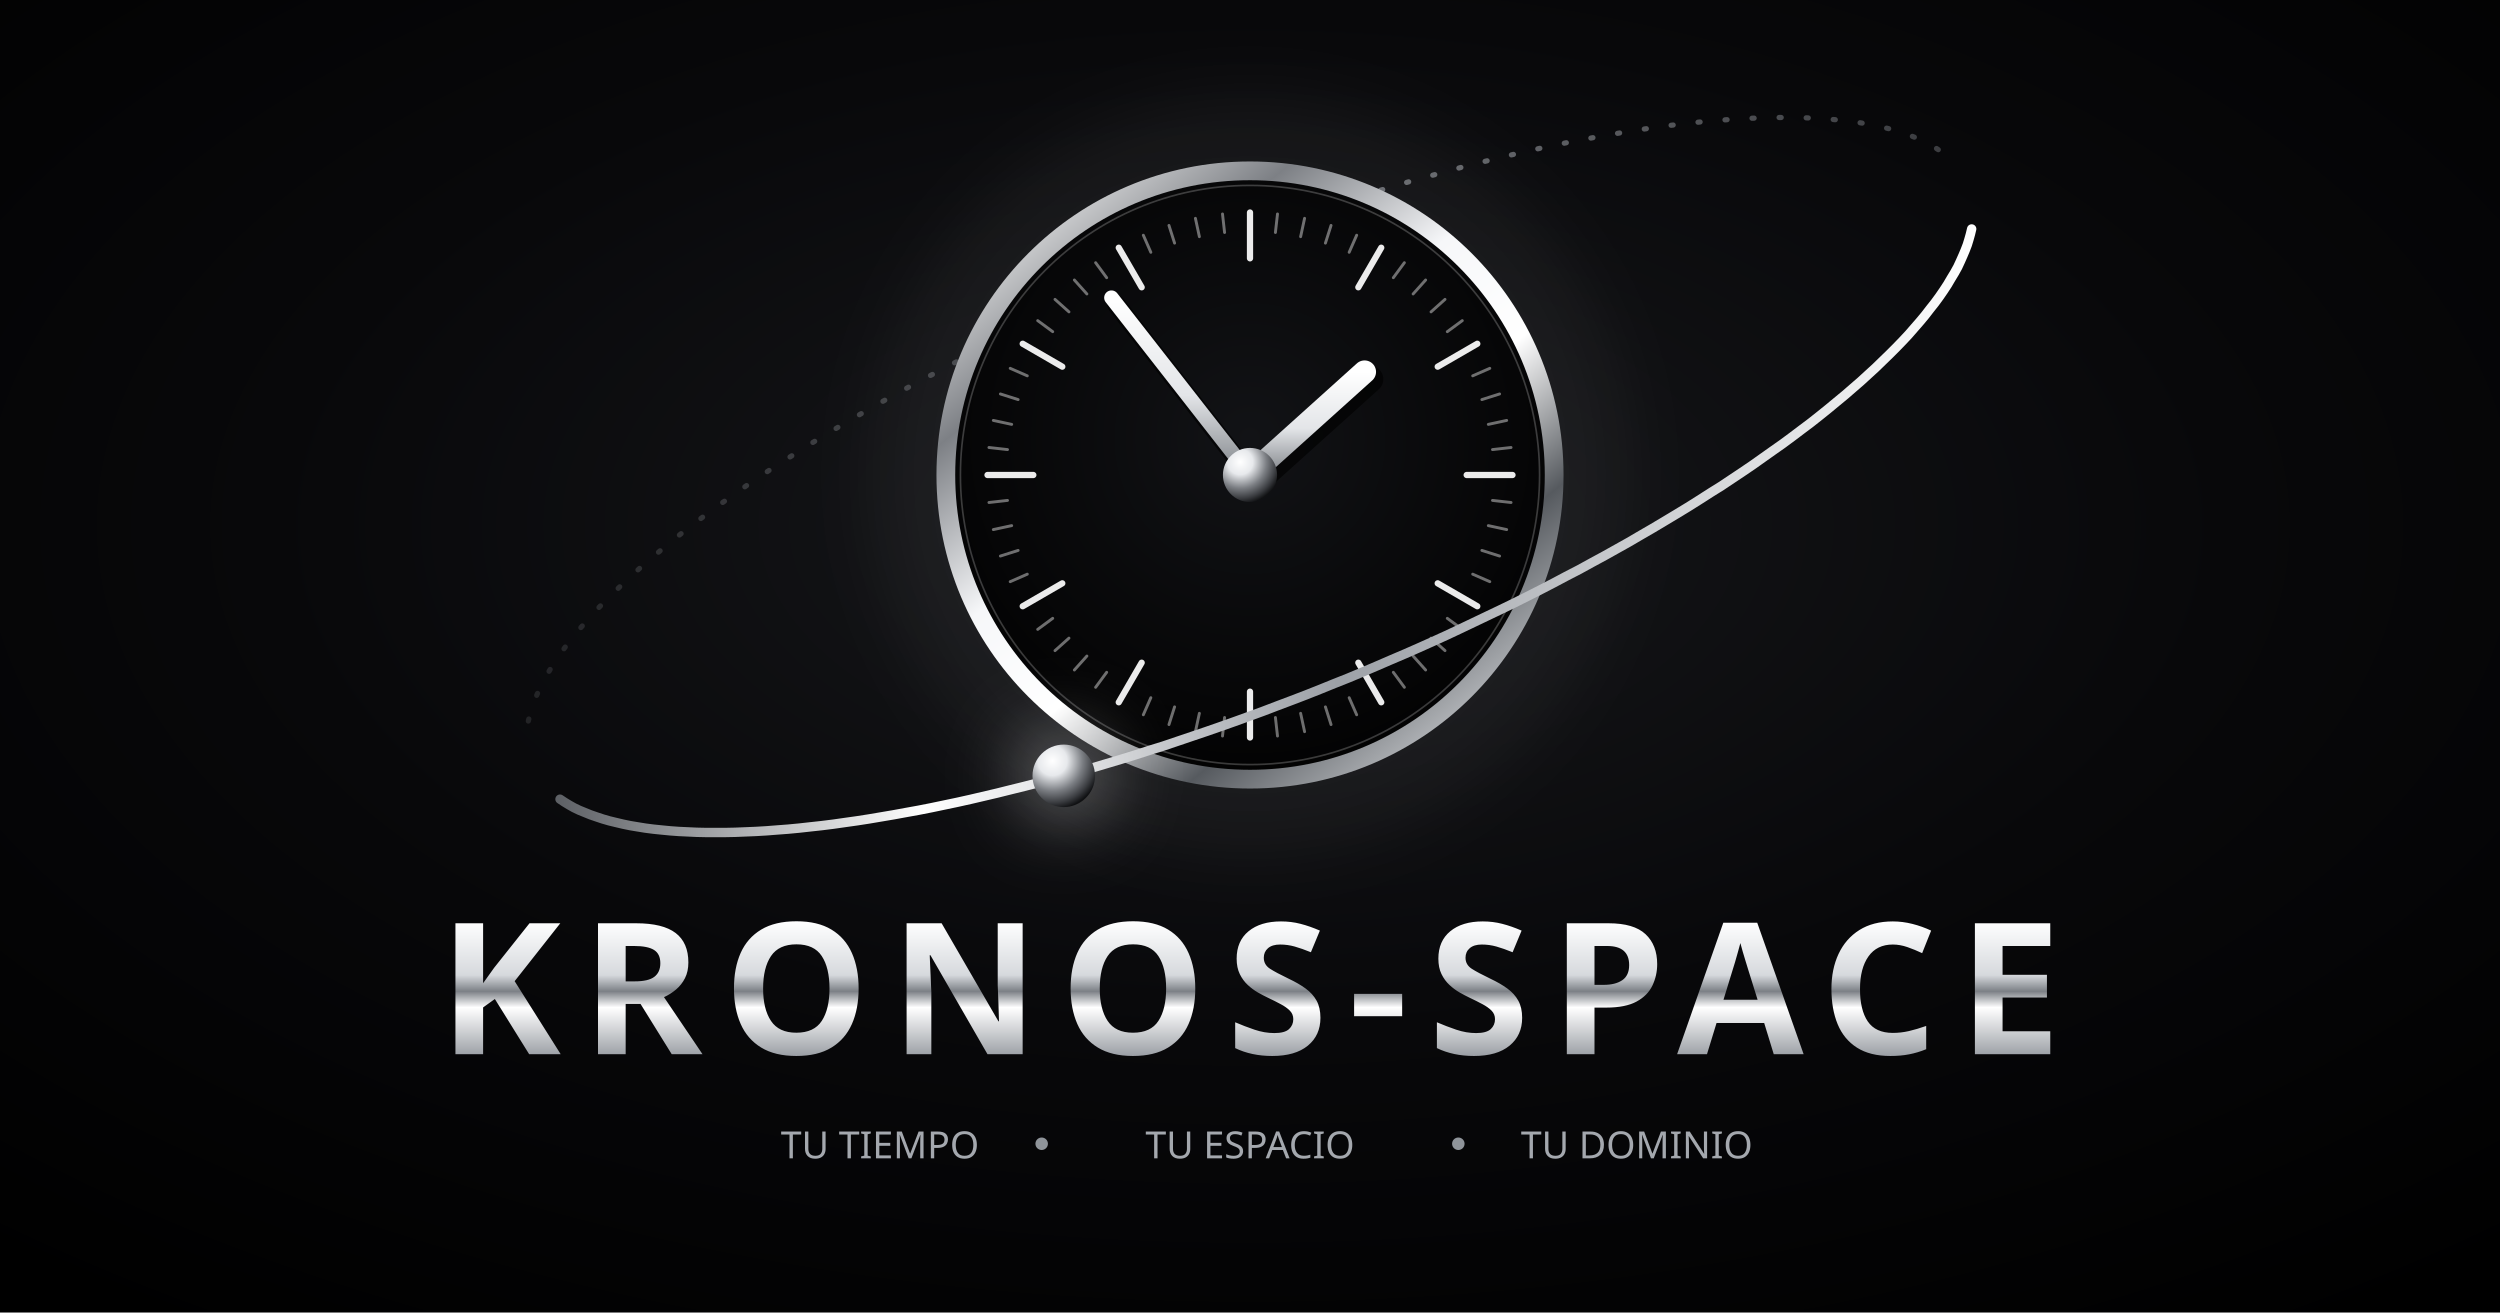
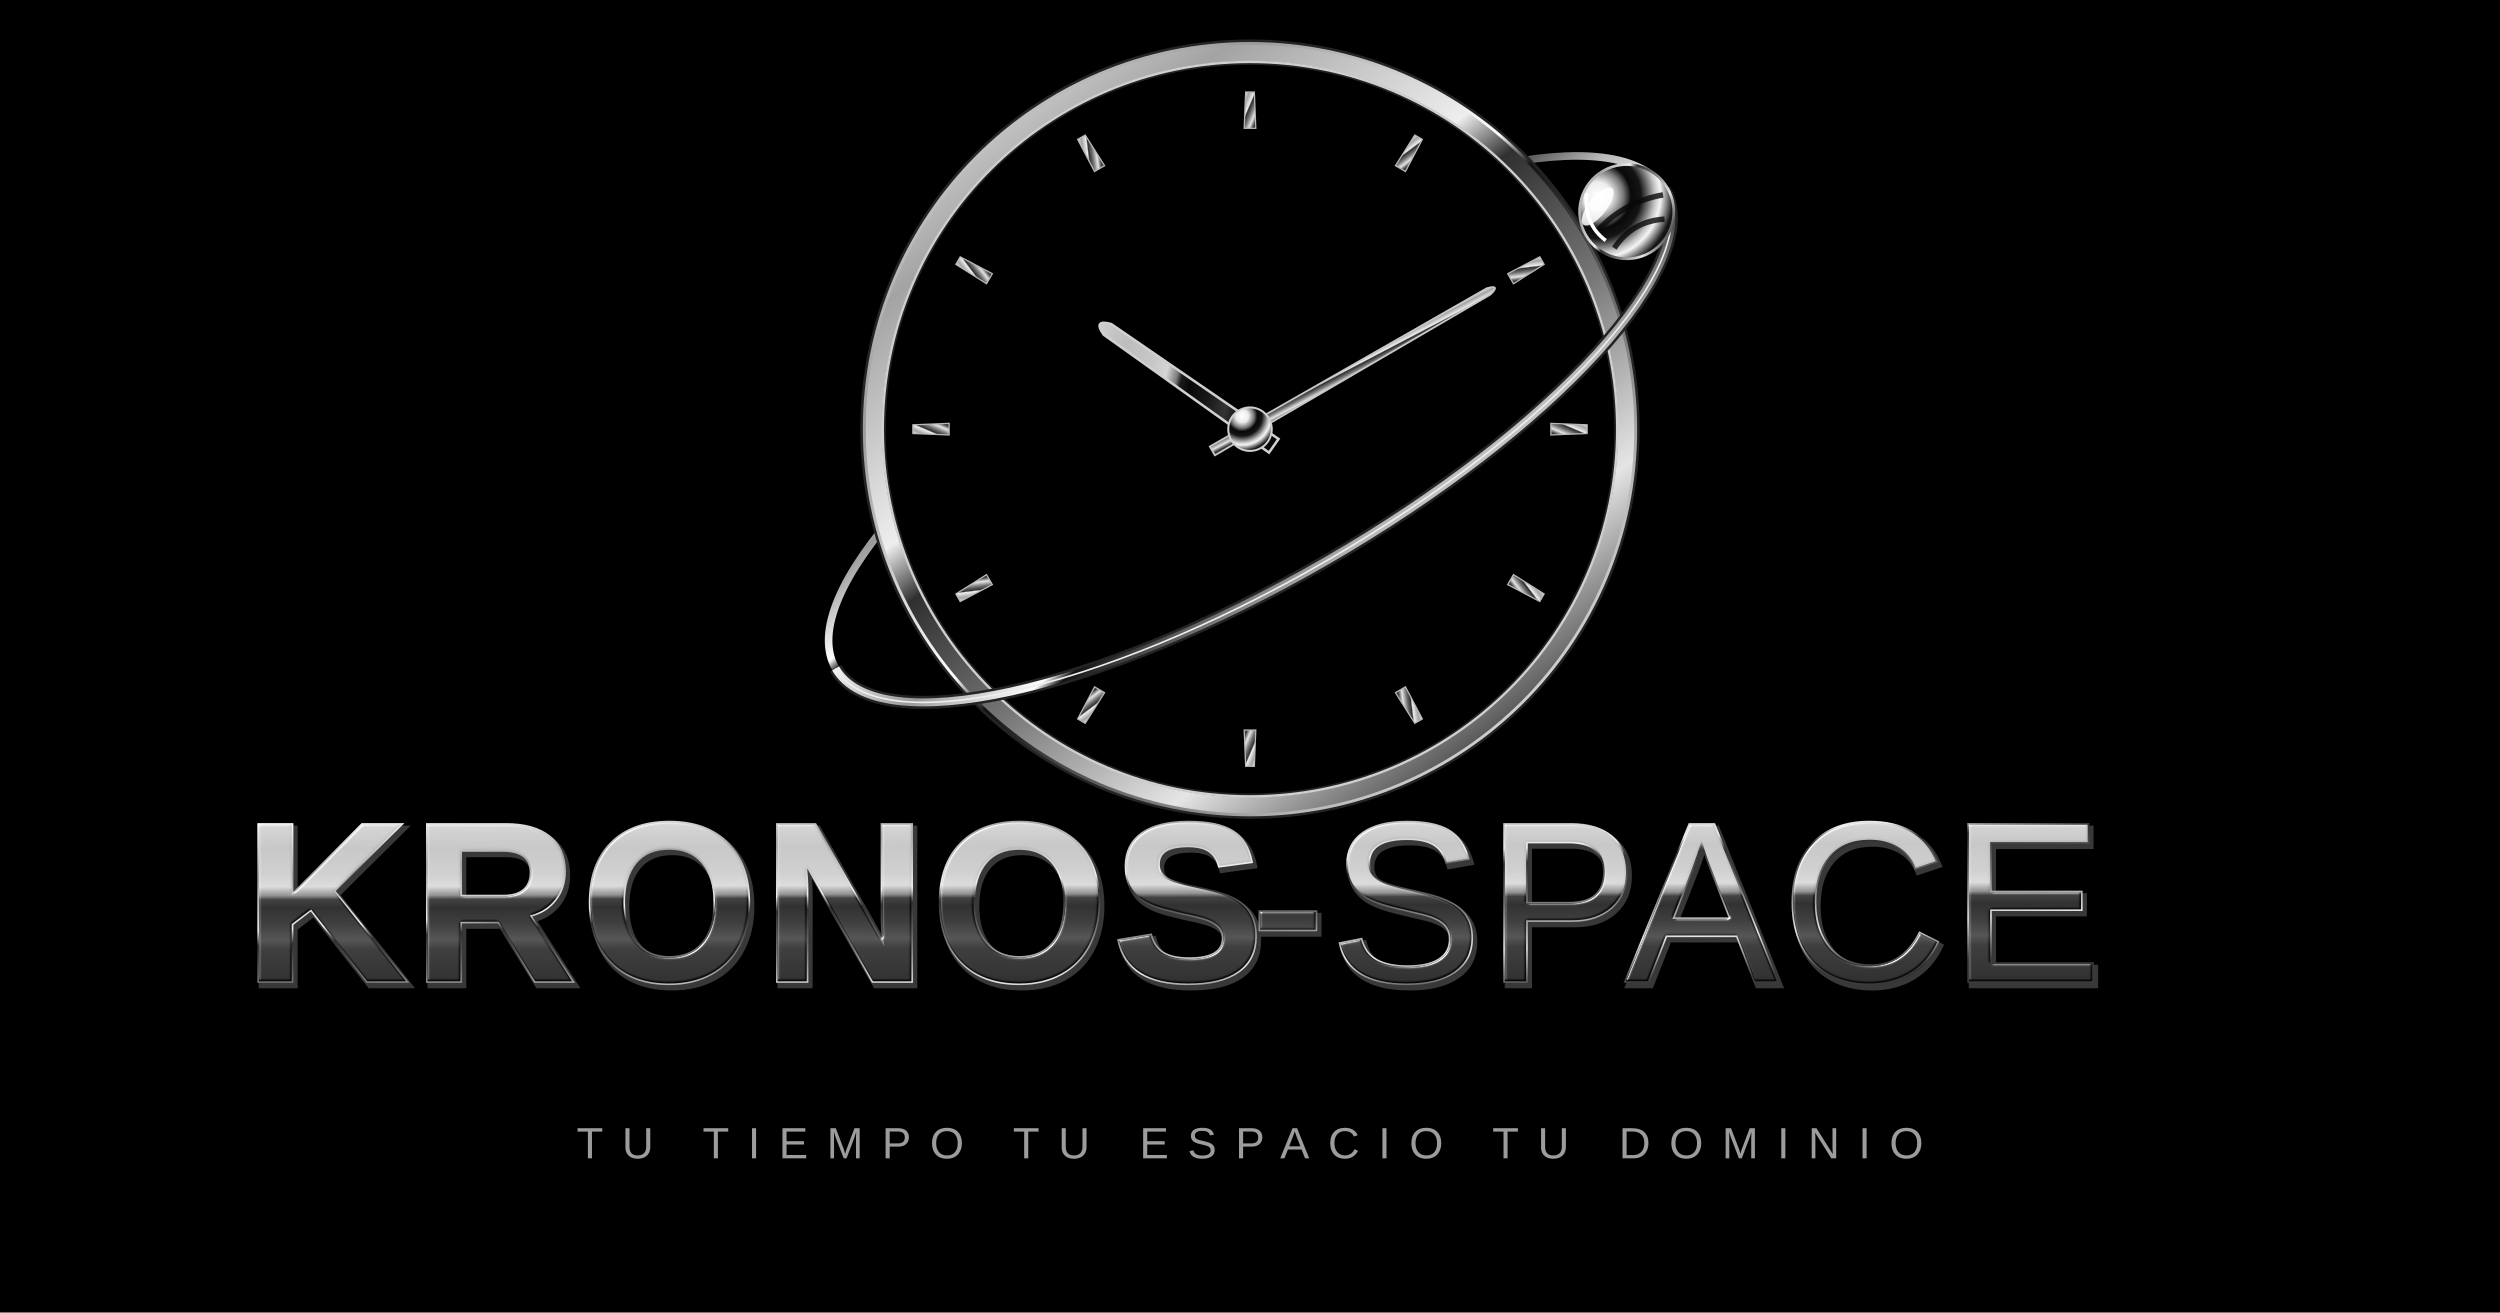
<svg xmlns="http://www.w3.org/2000/svg" width="1200" height="630" viewBox="0 0 1200 630">
  <defs>
-     <radialGradient id="fondo" cx="50%" cy="40%" r="75%">
-       <stop offset="0%" stop-color="#17181b" />
-       <stop offset="52%" stop-color="#08080a" />
-       <stop offset="100%" stop-color="#000000" />
+     <linearGradient id="k-face" x1="0" y1="0" x2="0.03" y2="1">
+       <stop offset="0" stop-color="#d0d0d0" />
+       <stop offset=".16" stop-color="#bdbdbd" />
+       <stop offset=".32" stop-color="#c7c7c7" />
+       <stop offset=".40" stop-color="#d5d5d5" />
+       <stop offset=".455" stop-color="#7c7c7c" />
+       <stop offset=".48" stop-color="#1c1c1c" />
+       <stop offset=".53" stop-color="#080808" />
+       <stop offset=".63" stop-color="#181818" />
+       <stop offset=".73" stop-color="#343434" />
+       <stop offset=".79" stop-color="#181818" />
+       <stop offset="1" stop-color="#080808" />
+     </linearGradient>
+     <linearGradient id="k-edge" x1="0" y1="0" x2=".75" y2="1">
+       <stop offset="0" stop-color="#ffffff" />
+       <stop offset=".22" stop-color="#a3a3a3" />
+       <stop offset=".43" stop-color="#eeeeee" />
+       <stop offset=".49" stop-color="#303030" />
+       <stop offset=".65" stop-color="#777777" />
+       <stop offset=".83" stop-color="#e5e5e5" />
+       <stop offset="1" stop-color="#3b3b3b" />
+     </linearGradient>
+     <linearGradient id="k-rim" x1="0" y1="0" x2="1" y2="1">
+       <stop offset="0" stop-color="#f5f5f5" />
+       <stop offset=".25" stop-color="#9a9a9a" />
+       <stop offset=".47" stop-color="#ffffff" />
+       <stop offset=".51" stop-color="#121212" />
+       <stop offset=".78" stop-color="#b8b8b8" />
+       <stop offset="1" stop-color="#fafafa" />
+     </linearGradient>
+     <radialGradient id="k-sphere" cx=".32" cy=".2" r=".8">
+       <stop offset="0" stop-color="#ffffff" />
+       <stop offset=".18" stop-color="#ededed" />
+       <stop offset=".34" stop-color="#777777" />
+       <stop offset=".44" stop-color="#090909" />
+       <stop offset=".57" stop-color="#141414" />
+       <stop offset=".76" stop-color="#c7c7c7" />
+       <stop offset=".83" stop-color="#f5f5f5" />
+       <stop offset="1" stop-color="#161616" />
    </radialGradient>
-     <linearGradient id="aro" x1="10%" y1="0%" x2="90%" y2="100%">
-       <stop offset="0%" stop-color="#ffffff" />
-       <stop offset="22%" stop-color="#7d8085" />
-       <stop offset="42%" stop-color="#f6f7f9" />
-       <stop offset="58%" stop-color="#ffffff" />
-       <stop offset="76%" stop-color="#565a5f" />
-       <stop offset="100%" stop-color="#e6e8eb" />
-     </linearGradient>
-     <linearGradient id="cromo" x1="0%" y1="0%" x2="0%" y2="100%">
-       <stop offset="0%" stop-color="#ffffff" />
-       <stop offset="55%" stop-color="#e3e5e8" />
-       <stop offset="100%" stop-color="#7f8388" />
-     </linearGradient>
-     <linearGradient id="orbitaFrente" x1="0%" y1="0%" x2="100%" y2="0%">
-       <stop offset="0%" stop-color="#5c5f64" />
-       <stop offset="26%" stop-color="#ffffff" />
-       <stop offset="55%" stop-color="#9da1a7" />
-       <stop offset="100%" stop-color="#ffffff" />
-     </linearGradient>
-     <linearGradient id="orbitaAtras" x1="0%" y1="0%" x2="100%" y2="0%">
-       <stop offset="0%" stop-color="#2a2b2e" />
-       <stop offset="60%" stop-color="#8a8d92" />
-       <stop offset="100%" stop-color="#4c4e52" />
-     </linearGradient>
-     <radialGradient id="esfera" cx="32%" cy="26%" r="78%">
-       <stop offset="0%" stop-color="#ffffff" />
-       <stop offset="30%" stop-color="#e7e9ec" />
-       <stop offset="62%" stop-color="#7b7e83" />
-       <stop offset="86%" stop-color="#3a3c40" />
-       <stop offset="100%" stop-color="#101113" />
-     </radialGradient>
-     <radialGradient id="cara" cx="50%" cy="44%" r="62%">
-       <stop offset="0%" stop-color="#121316" />
-       <stop offset="72%" stop-color="#060607" />
-       <stop offset="100%" stop-color="#000000" />
-     </radialGradient>
-     <linearGradient id="letras" x1="0%" y1="0%" x2="0%" y2="100%">
-       <stop offset="0%" stop-color="#ffffff" />
-       <stop offset="40%" stop-color="#d6d9dd" />
-       <stop offset="52%" stop-color="#7c8086" />
-       <stop offset="64%" stop-color="#ffffff" />
-       <stop offset="100%" stop-color="#9b9fa5" />
-     </linearGradient>
-     <filter id="brillo" x="-70%" y="-70%" width="240%" height="240%">
-       <feGaussianBlur stdDeviation="16" />
+     <filter id="k-bevel" x="-4%" y="-10%" width="108%" height="125%" color-interpolation-filters="sRGB">
+       <feGaussianBlur in="SourceAlpha" stdDeviation=".7" result="edge" />
+       <feSpecularLighting in="edge" surfaceScale="2.8" specularConstant="1.15" specularExponent="28" lighting-color="#ffffff" result="light">
+         <feDistantLight azimuth="230" elevation="48" />
+       </feSpecularLighting>
+       <feComposite in="light" in2="SourceAlpha" operator="in" result="clipped" />
+       <feMerge>
+         <feMergeNode in="SourceGraphic" />
+         <feMergeNode in="clipped" />
+       </feMerge>
    </filter>
  </defs>
-   <rect width="1200" height="630" fill="url(#fondo)" />
-   <circle cx="600" cy="228" r="180" fill="#ffffff" opacity="0.05" filter="url(#brillo)" />
-   <polyline points="253.6,346.1 254.2,343.6 254.9,341.1 255.7,338.5 256.7,335.9 257.8,333.3 259.0,330.6 260.3,327.8 261.8,325.1 263.5,322.3 265.2,319.4 267.1,316.5 269.1,313.6 271.3,310.6 273.6,307.7 276.0,304.6 278.5,301.6 281.2,298.5 283.9,295.4 286.8,292.3 289.9,289.1 293.0,286.0 296.3,282.8 299.7,279.5 303.2,276.3 306.8,273.0 310.5,269.8 314.3,266.5 318.3,263.2 322.4,259.8 326.5,256.5 330.8,253.1 335.2,249.8 339.7,246.4 344.3,243.0 349.0,239.7 353.8,236.3 358.6,232.9 363.6,229.5 368.7,226.1 373.8,222.7 379.1,219.4 384.4,216.0 389.8,212.6 395.4,209.2 400.9,205.9 406.6,202.5 412.3,199.2 418.1,195.8 424.0,192.5 429.9,189.2 436.0,185.9 442.0,182.6 448.2,179.4 454.4,176.1 460.6,172.9 466.9,169.7 473.3,166.5 479.7,163.4 486.2,160.3 492.7,157.2 499.2,154.1 505.8,151.0 512.4,148.0 519.1,145.0 525.7,142.1 532.5,139.2 539.2,136.3 546.0,133.4 552.7,130.6 559.5,127.9 566.4,125.1 573.2,122.4 580.0,119.8 586.9,117.2 593.7,114.6 600.6,112.1 607.5,109.6 614.3,107.2 621.2,104.8 628.0,102.5 634.8,100.2 641.6,97.9 648.4,95.8 655.2,93.6 662.0,91.5 668.7,89.5 675.4,87.5 682.1,85.6 688.8,83.8 695.4,82.0 701.9,80.2 708.5,78.5 715.0,76.9 721.4,75.3 727.8,73.8 734.2,72.3 740.5,70.9 746.7,69.6 752.9,68.3 759.0,67.1 765.1,66.0 771.1,64.9 777.0,63.9 782.9,62.9 788.7,62.0 794.4,61.2 800.0,60.4 805.6,59.7 811.1,59.1 816.5,58.5 821.8,58.0 827.1,57.6 832.2,57.2 837.3,56.9 842.2,56.7 847.1,56.5 851.9,56.4 856.5,56.4 861.1,56.4 865.6,56.5 869.9,56.7 874.2,56.9 878.3,57.2 882.4,57.6 886.3,58.0 890.2,58.5 893.9,59.1 897.5,59.7 900.9,60.4 904.3,61.2 907.6,62.0 910.7,62.9 913.7,63.9 916.6,64.9 919.3,66.0 922.0,67.1 924.5,68.3 926.8,69.6 929.1,71.0 931.2,72.4" fill="none" stroke="url(#orbitaAtras)" stroke-width="2.5" stroke-dasharray="1 12" stroke-linecap="round" opacity="0.75" />
-   <circle cx="600" cy="228" r="146" fill="url(#cara)" />
-   <circle cx="600" cy="228" r="146" fill="none" stroke="url(#aro)" stroke-width="9" />
-   <circle cx="600" cy="228" r="139" fill="none" stroke="#ffffff" stroke-width="0.8" opacity="0.22" />
-   <line x1="600.0" y1="102.0" x2="600.0" y2="124.0" stroke="#ffffff" stroke-width="3" stroke-linecap="round" opacity="0.92" />
-   <line x1="613.2" y1="102.7" x2="612.2" y2="111.6" stroke="#ffffff" stroke-width="1.4" stroke-linecap="round" opacity="0.42" />
-   <line x1="626.2" y1="104.8" x2="624.3" y2="113.6" stroke="#ffffff" stroke-width="1.4" stroke-linecap="round" opacity="0.42" />
-   <line x1="638.9" y1="108.2" x2="636.2" y2="116.7" stroke="#ffffff" stroke-width="1.4" stroke-linecap="round" opacity="0.42" />
-   <line x1="651.2" y1="112.9" x2="647.6" y2="121.1" stroke="#ffffff" stroke-width="1.4" stroke-linecap="round" opacity="0.42" />
-   <line x1="663.0" y1="118.9" x2="652.0" y2="137.9" stroke="#ffffff" stroke-width="3" stroke-linecap="round" opacity="0.92" />
-   <line x1="674.1" y1="126.1" x2="668.8" y2="133.3" stroke="#ffffff" stroke-width="1.4" stroke-linecap="round" opacity="0.42" />
-   <line x1="684.3" y1="134.4" x2="678.3" y2="141.1" stroke="#ffffff" stroke-width="1.4" stroke-linecap="round" opacity="0.42" />
-   <line x1="693.6" y1="143.7" x2="686.9" y2="149.7" stroke="#ffffff" stroke-width="1.4" stroke-linecap="round" opacity="0.42" />
-   <line x1="701.9" y1="153.9" x2="694.7" y2="159.2" stroke="#ffffff" stroke-width="1.4" stroke-linecap="round" opacity="0.42" />
-   <line x1="709.1" y1="165.0" x2="690.1" y2="176.0" stroke="#ffffff" stroke-width="3" stroke-linecap="round" opacity="0.92" />
-   <line x1="715.1" y1="176.8" x2="706.9" y2="180.4" stroke="#ffffff" stroke-width="1.4" stroke-linecap="round" opacity="0.42" />
-   <line x1="719.8" y1="189.1" x2="711.3" y2="191.8" stroke="#ffffff" stroke-width="1.4" stroke-linecap="round" opacity="0.42" />
-   <line x1="723.2" y1="201.8" x2="714.4" y2="203.7" stroke="#ffffff" stroke-width="1.4" stroke-linecap="round" opacity="0.42" />
-   <line x1="725.3" y1="214.8" x2="716.4" y2="215.8" stroke="#ffffff" stroke-width="1.4" stroke-linecap="round" opacity="0.42" />
-   <line x1="726.0" y1="228.0" x2="704.0" y2="228.0" stroke="#ffffff" stroke-width="3" stroke-linecap="round" opacity="0.92" />
-   <line x1="725.3" y1="241.2" x2="716.4" y2="240.2" stroke="#ffffff" stroke-width="1.4" stroke-linecap="round" opacity="0.42" />
-   <line x1="723.2" y1="254.2" x2="714.4" y2="252.3" stroke="#ffffff" stroke-width="1.4" stroke-linecap="round" opacity="0.42" />
-   <line x1="719.8" y1="266.9" x2="711.3" y2="264.2" stroke="#ffffff" stroke-width="1.4" stroke-linecap="round" opacity="0.42" />
-   <line x1="715.1" y1="279.2" x2="706.9" y2="275.6" stroke="#ffffff" stroke-width="1.4" stroke-linecap="round" opacity="0.42" />
-   <line x1="709.1" y1="291.0" x2="690.1" y2="280.0" stroke="#ffffff" stroke-width="3" stroke-linecap="round" opacity="0.92" />
-   <line x1="701.9" y1="302.1" x2="694.7" y2="296.8" stroke="#ffffff" stroke-width="1.4" stroke-linecap="round" opacity="0.42" />
-   <line x1="693.6" y1="312.3" x2="686.9" y2="306.3" stroke="#ffffff" stroke-width="1.4" stroke-linecap="round" opacity="0.42" />
-   <line x1="684.3" y1="321.6" x2="678.3" y2="314.9" stroke="#ffffff" stroke-width="1.4" stroke-linecap="round" opacity="0.42" />
-   <line x1="674.1" y1="329.9" x2="668.8" y2="322.7" stroke="#ffffff" stroke-width="1.4" stroke-linecap="round" opacity="0.42" />
-   <line x1="663.0" y1="337.1" x2="652.0" y2="318.1" stroke="#ffffff" stroke-width="3" stroke-linecap="round" opacity="0.92" />
-   <line x1="651.2" y1="343.1" x2="647.6" y2="334.9" stroke="#ffffff" stroke-width="1.4" stroke-linecap="round" opacity="0.42" />
-   <line x1="638.9" y1="347.8" x2="636.2" y2="339.3" stroke="#ffffff" stroke-width="1.4" stroke-linecap="round" opacity="0.42" />
-   <line x1="626.2" y1="351.2" x2="624.3" y2="342.4" stroke="#ffffff" stroke-width="1.4" stroke-linecap="round" opacity="0.42" />
-   <line x1="613.2" y1="353.3" x2="612.2" y2="344.4" stroke="#ffffff" stroke-width="1.4" stroke-linecap="round" opacity="0.42" />
-   <line x1="600.0" y1="354.0" x2="600.0" y2="332.0" stroke="#ffffff" stroke-width="3" stroke-linecap="round" opacity="0.92" />
-   <line x1="586.8" y1="353.3" x2="587.8" y2="344.4" stroke="#ffffff" stroke-width="1.4" stroke-linecap="round" opacity="0.42" />
-   <line x1="573.8" y1="351.2" x2="575.7" y2="342.4" stroke="#ffffff" stroke-width="1.4" stroke-linecap="round" opacity="0.42" />
-   <line x1="561.1" y1="347.8" x2="563.8" y2="339.3" stroke="#ffffff" stroke-width="1.4" stroke-linecap="round" opacity="0.42" />
-   <line x1="548.8" y1="343.1" x2="552.4" y2="334.9" stroke="#ffffff" stroke-width="1.4" stroke-linecap="round" opacity="0.42" />
-   <line x1="537.0" y1="337.1" x2="548.0" y2="318.1" stroke="#ffffff" stroke-width="3" stroke-linecap="round" opacity="0.92" />
-   <line x1="525.9" y1="329.9" x2="531.2" y2="322.7" stroke="#ffffff" stroke-width="1.4" stroke-linecap="round" opacity="0.42" />
-   <line x1="515.7" y1="321.6" x2="521.7" y2="314.9" stroke="#ffffff" stroke-width="1.4" stroke-linecap="round" opacity="0.42" />
-   <line x1="506.4" y1="312.3" x2="513.1" y2="306.3" stroke="#ffffff" stroke-width="1.4" stroke-linecap="round" opacity="0.42" />
-   <line x1="498.1" y1="302.1" x2="505.3" y2="296.8" stroke="#ffffff" stroke-width="1.4" stroke-linecap="round" opacity="0.42" />
-   <line x1="490.9" y1="291.0" x2="509.9" y2="280.0" stroke="#ffffff" stroke-width="3" stroke-linecap="round" opacity="0.92" />
-   <line x1="484.9" y1="279.2" x2="493.1" y2="275.6" stroke="#ffffff" stroke-width="1.4" stroke-linecap="round" opacity="0.42" />
-   <line x1="480.2" y1="266.9" x2="488.7" y2="264.2" stroke="#ffffff" stroke-width="1.4" stroke-linecap="round" opacity="0.42" />
-   <line x1="476.8" y1="254.2" x2="485.6" y2="252.3" stroke="#ffffff" stroke-width="1.4" stroke-linecap="round" opacity="0.42" />
-   <line x1="474.7" y1="241.2" x2="483.6" y2="240.2" stroke="#ffffff" stroke-width="1.4" stroke-linecap="round" opacity="0.42" />
-   <line x1="474.0" y1="228.0" x2="496.0" y2="228.0" stroke="#ffffff" stroke-width="3" stroke-linecap="round" opacity="0.92" />
-   <line x1="474.7" y1="214.8" x2="483.6" y2="215.8" stroke="#ffffff" stroke-width="1.4" stroke-linecap="round" opacity="0.42" />
-   <line x1="476.8" y1="201.8" x2="485.6" y2="203.7" stroke="#ffffff" stroke-width="1.4" stroke-linecap="round" opacity="0.42" />
-   <line x1="480.2" y1="189.1" x2="488.7" y2="191.8" stroke="#ffffff" stroke-width="1.4" stroke-linecap="round" opacity="0.42" />
-   <line x1="484.9" y1="176.8" x2="493.1" y2="180.4" stroke="#ffffff" stroke-width="1.4" stroke-linecap="round" opacity="0.42" />
-   <line x1="490.9" y1="165.0" x2="509.9" y2="176.0" stroke="#ffffff" stroke-width="3" stroke-linecap="round" opacity="0.92" />
-   <line x1="498.1" y1="153.9" x2="505.3" y2="159.2" stroke="#ffffff" stroke-width="1.4" stroke-linecap="round" opacity="0.42" />
-   <line x1="506.4" y1="143.7" x2="513.1" y2="149.7" stroke="#ffffff" stroke-width="1.4" stroke-linecap="round" opacity="0.42" />
-   <line x1="515.7" y1="134.4" x2="521.7" y2="141.1" stroke="#ffffff" stroke-width="1.4" stroke-linecap="round" opacity="0.42" />
-   <line x1="525.9" y1="126.1" x2="531.2" y2="133.3" stroke="#ffffff" stroke-width="1.4" stroke-linecap="round" opacity="0.42" />
-   <line x1="537.0" y1="118.9" x2="548.0" y2="137.9" stroke="#ffffff" stroke-width="3" stroke-linecap="round" opacity="0.92" />
-   <line x1="548.8" y1="112.9" x2="552.4" y2="121.1" stroke="#ffffff" stroke-width="1.4" stroke-linecap="round" opacity="0.42" />
-   <line x1="561.1" y1="108.2" x2="563.8" y2="116.7" stroke="#ffffff" stroke-width="1.4" stroke-linecap="round" opacity="0.42" />
-   <line x1="573.8" y1="104.8" x2="575.7" y2="113.6" stroke="#ffffff" stroke-width="1.4" stroke-linecap="round" opacity="0.42" />
-   <line x1="586.8" y1="102.7" x2="587.8" y2="111.6" stroke="#ffffff" stroke-width="1.4" stroke-linecap="round" opacity="0.42" />
-   <line x1="602.5" y1="231.5" x2="657.5" y2="182.0" stroke="#000000" stroke-width="13" stroke-linecap="round" opacity="0.65" />
-   <line x1="600" y1="228" x2="655.0" y2="178.5" stroke="url(#cromo)" stroke-width="11" stroke-linecap="round" />
-   <line x1="602.5" y1="231.5" x2="536.0" y2="146.4" stroke="#000000" stroke-width="9" stroke-linecap="round" opacity="0.65" />
-   <line x1="600" y1="228" x2="533.5" y2="142.9" stroke="url(#cromo)" stroke-width="7" stroke-linecap="round" />
-   <circle cx="600" cy="228" r="13" fill="url(#esfera)" />
-   <polyline points="946.4,109.9 945.8,112.4 945.1,114.9 944.3,117.5 943.3,120.1 942.2,122.7 941.0,125.4 939.7,128.2 938.2,130.9 936.5,133.7 934.8,136.6 932.9,139.5 930.9,142.4 928.7,145.4 926.4,148.3 924.0,151.4 921.5,154.4 918.8,157.5 916.1,160.6 913.2,163.7 910.1,166.9 907.0,170.0 903.7,173.2 900.3,176.5 896.8,179.7 893.2,183.0 889.5,186.2 885.7,189.5 881.7,192.8 877.6,196.2 873.5,199.5 869.2,202.9 864.8,206.2 860.3,209.6 855.7,213.0 851.0,216.3 846.2,219.7 841.4,223.1 836.4,226.5 831.3,229.9 826.2,233.3 820.9,236.6 815.6,240.0 810.2,243.4 804.6,246.8 799.1,250.1 793.4,253.5 787.7,256.8 781.9,260.2 776.0,263.5 770.1,266.8 764.0,270.1 758.0,273.4 751.8,276.6 745.6,279.9 739.4,283.1 733.1,286.3 726.7,289.5 720.3,292.6 713.8,295.7 707.3,298.8 700.8,301.9 694.2,305.0 687.6,308.0 680.9,311.0 674.3,313.9 667.5,316.8 660.8,319.7 654.0,322.6 647.3,325.4 640.5,328.1 633.6,330.9 626.8,333.6 620.0,336.2 613.1,338.8 606.3,341.4 599.4,343.9 592.5,346.4 585.7,348.8 578.8,351.2 572.0,353.5 565.2,355.8 558.4,358.1 551.6,360.2 544.8,362.4 538.0,364.5 531.3,366.5 524.6,368.5 517.9,370.4 511.2,372.2 504.6,374.0 498.1,375.8 491.5,377.5 485.0,379.1 478.6,380.7 472.2,382.2 465.8,383.7 459.5,385.1 453.3,386.4 447.1,387.7 441.0,388.9 434.9,390.0 428.9,391.1 423.0,392.1 417.1,393.1 411.3,394.0 405.6,394.8 400.0,395.6 394.4,396.3 388.9,396.9 383.5,397.5 378.2,398.0 372.9,398.4 367.8,398.8 362.7,399.1 357.8,399.3 352.9,399.5 348.1,399.6 343.5,399.6 338.9,399.6 334.4,399.5 330.1,399.3 325.8,399.1 321.7,398.8 317.6,398.4 313.7,398.0 309.8,397.5 306.1,396.9 302.5,396.3 299.1,395.6 295.7,394.8 292.4,394.0 289.3,393.1 286.3,392.1 283.4,391.1 280.7,390.0 278.0,388.9 275.5,387.7 273.2,386.4 270.9,385.0 268.8,383.6" fill="none" stroke="url(#orbitaFrente)" stroke-width="4.5" stroke-linecap="round" />
-   <circle cx="510.6" cy="372.4" r="24" fill="#ffffff" opacity="0.28" filter="url(#brillo)" />
-   <circle cx="510.6" cy="372.4" r="15" fill="url(#esfera)" />
-   <text x="600" y="506" text-anchor="middle" font-family="Orbitron" font-size="88" font-weight="800" letter-spacing="10" fill="url(#letras)">KRONOS-SPACE</text>
-   <g fill="#8f949a">
-     <circle cx="500" cy="549" r="3" />
-     <circle cx="700" cy="549" r="3" />
+   <rect width="1200" height="630" fill="#000000" />
+   <g transform="translate(321.6 -72.4) scale(1.74)">
+     <g transform="translate(160 160) rotate(-30)">
+       <path d="M-132 0 A132 42 0 0 1 132 0" fill="none" stroke="url(#k-rim)" stroke-width="2.1" />
+     </g>
+     <circle cx="160" cy="160" r="104" fill="#000000" stroke="#242424" stroke-width="7" />
+     <circle cx="160" cy="160" r="104" fill="none" stroke="url(#k-edge)" stroke-width="5" />
+     <circle cx="160" cy="160" r="101.3" fill="none" stroke="#d0d0d0" stroke-width=".65" />
+     <circle cx="160" cy="160" r="106.4" fill="none" stroke="url(#k-rim)" stroke-width=".8" />
+     <path d="M158.8 67 L161.2 67 L161.6 77 L158.4 77 Z" transform="rotate(0 160 160)" fill="url(#k-edge)" stroke="#b8b8b8" stroke-width=".35" />
+     <path d="M158.8 67 L161.2 67 L161.6 77 L158.4 77 Z" transform="rotate(30 160 160)" fill="url(#k-edge)" stroke="#b8b8b8" stroke-width=".35" />
+     <path d="M158.8 67 L161.2 67 L161.6 77 L158.4 77 Z" transform="rotate(60 160 160)" fill="url(#k-edge)" stroke="#b8b8b8" stroke-width=".35" />
+     <path d="M158.8 67 L161.2 67 L161.6 77 L158.4 77 Z" transform="rotate(90 160 160)" fill="url(#k-edge)" stroke="#b8b8b8" stroke-width=".35" />
+     <path d="M158.8 67 L161.2 67 L161.6 77 L158.4 77 Z" transform="rotate(120 160 160)" fill="url(#k-edge)" stroke="#b8b8b8" stroke-width=".35" />
+     <path d="M158.8 67 L161.2 67 L161.6 77 L158.4 77 Z" transform="rotate(150 160 160)" fill="url(#k-edge)" stroke="#b8b8b8" stroke-width=".35" />
+     <path d="M158.8 67 L161.2 67 L161.6 77 L158.4 77 Z" transform="rotate(180 160 160)" fill="url(#k-edge)" stroke="#b8b8b8" stroke-width=".35" />
+     <path d="M158.8 67 L161.2 67 L161.6 77 L158.4 77 Z" transform="rotate(210 160 160)" fill="url(#k-edge)" stroke="#b8b8b8" stroke-width=".35" />
+     <path d="M158.8 67 L161.2 67 L161.6 77 L158.4 77 Z" transform="rotate(240 160 160)" fill="url(#k-edge)" stroke="#b8b8b8" stroke-width=".35" />
+     <path d="M158.8 67 L161.2 67 L161.6 77 L158.4 77 Z" transform="rotate(270 160 160)" fill="url(#k-edge)" stroke="#b8b8b8" stroke-width=".35" />
+     <path d="M158.8 67 L161.2 67 L161.6 77 L158.4 77 Z" transform="rotate(300 160 160)" fill="url(#k-edge)" stroke="#b8b8b8" stroke-width=".35" />
+     <path d="M158.8 67 L161.2 67 L161.6 77 L158.4 77 Z" transform="rotate(330 160 160)" fill="url(#k-edge)" stroke="#b8b8b8" stroke-width=".35" />
+     <g transform="rotate(305 160 160)">
+       <path d="M157.7 168 L158.2 112 Q160 107 161.8 112 L162.3 168 Z" fill="url(#k-face)" stroke="#d0d0d0" stroke-width=".7" />
+     </g>
+     <g transform="rotate(60 160 160)">
+       <path d="M158.6 172 L159 84 Q160 80 161 84 L161.4 172 Z" fill="url(#k-edge)" stroke="#c7c7c7" stroke-width=".5" />
+     </g>
+     <g transform="rotate(0 160 160)">
+       <circle cx="160" cy="160" r="6" fill="url(#k-sphere)" stroke="#d0d0d0" stroke-width=".55" />
+     </g>
+     <g transform="translate(160 160) rotate(-30)">
+       <path d="M132 0 A132 42 0 0 1 -132 0" fill="none" stroke="#242424" stroke-width="3.6" />
+       <path d="M132 0 A132 42 0 0 1 -132 0" fill="none" stroke="url(#k-rim)" stroke-width="2.2" />
+       <path d="M132 0 A132 42 0 0 1 -132 0" fill="none" stroke="#eeeeee" stroke-width=".45" />
+     </g>
+     <g transform="translate(160 160) rotate(-30) translate(120 0)" opacity="1">
+       <circle r="13" fill="url(#k-sphere)" stroke="url(#k-edge)" stroke-width=".75" />
+       <ellipse cx="-3.8" cy="-7.2" rx="6.4" ry="2.5" fill="#ffffff" opacity=".85" transform="rotate(-22)" />
+       <path d="M-11 1 Q0 -3 11 1 M-8 7 Q0 3 8 7" fill="none" stroke="#080808" stroke-width="1.5" opacity=".8" />
+       <path d="M-7 -10 Q-12 -3 -9 4" fill="none" stroke="#ffffff" stroke-width="1" />
+     </g>
  </g>
-   <g font-family="Orbitron" font-size="18" font-weight="400" fill="#a4a8ae">
-     <text x="470" y="556" text-anchor="end">TU TIEMPO</text>
-     <text x="600" y="556" text-anchor="middle">TU ESPACIO</text>
-     <text x="730" y="556" text-anchor="start">TU DOMINIO</text>
+   <g transform="translate(96 366) scale(1.05)">
+     <text y="100" transform="translate(1.3 1.8)" font-family="Kronos Brand, Arial, Helvetica, sans-serif" font-size="104" letter-spacing="2" fill="#080808" stroke="#383838" stroke-width="2.8">
+       <tspan x="20" textLength="460" length-adjust="spacingAndGlyphs" font-weight="650">KRONOS</tspan>
+       <tspan x="480" textLength="460" length-adjust="spacingAndGlyphs" font-weight="250">-SPACE</tspan>
+     </text>
+     <text y="100" font-family="Kronos Brand, Arial, Helvetica, sans-serif" font-size="104" letter-spacing="2" fill="url(#k-face)" stroke="url(#k-edge)" stroke-width="1.5" paint-order="stroke fill" filter="url(#k-bevel)">
+       <tspan x="20" textLength="460" length-adjust="spacingAndGlyphs" font-weight="650">KRONOS</tspan>
+       <tspan x="480" textLength="460" length-adjust="spacingAndGlyphs" font-weight="250">-SPACE</tspan>
+     </text>
  </g>
+   <text x="600" y="556" text-anchor="middle" font-family="Arial, Helvetica, sans-serif" font-size="21" font-weight="400" letter-spacing="9" fill="#9c9c9c">TU TIEMPO TU ESPACIO TU DOMINIO</text>
</svg>
